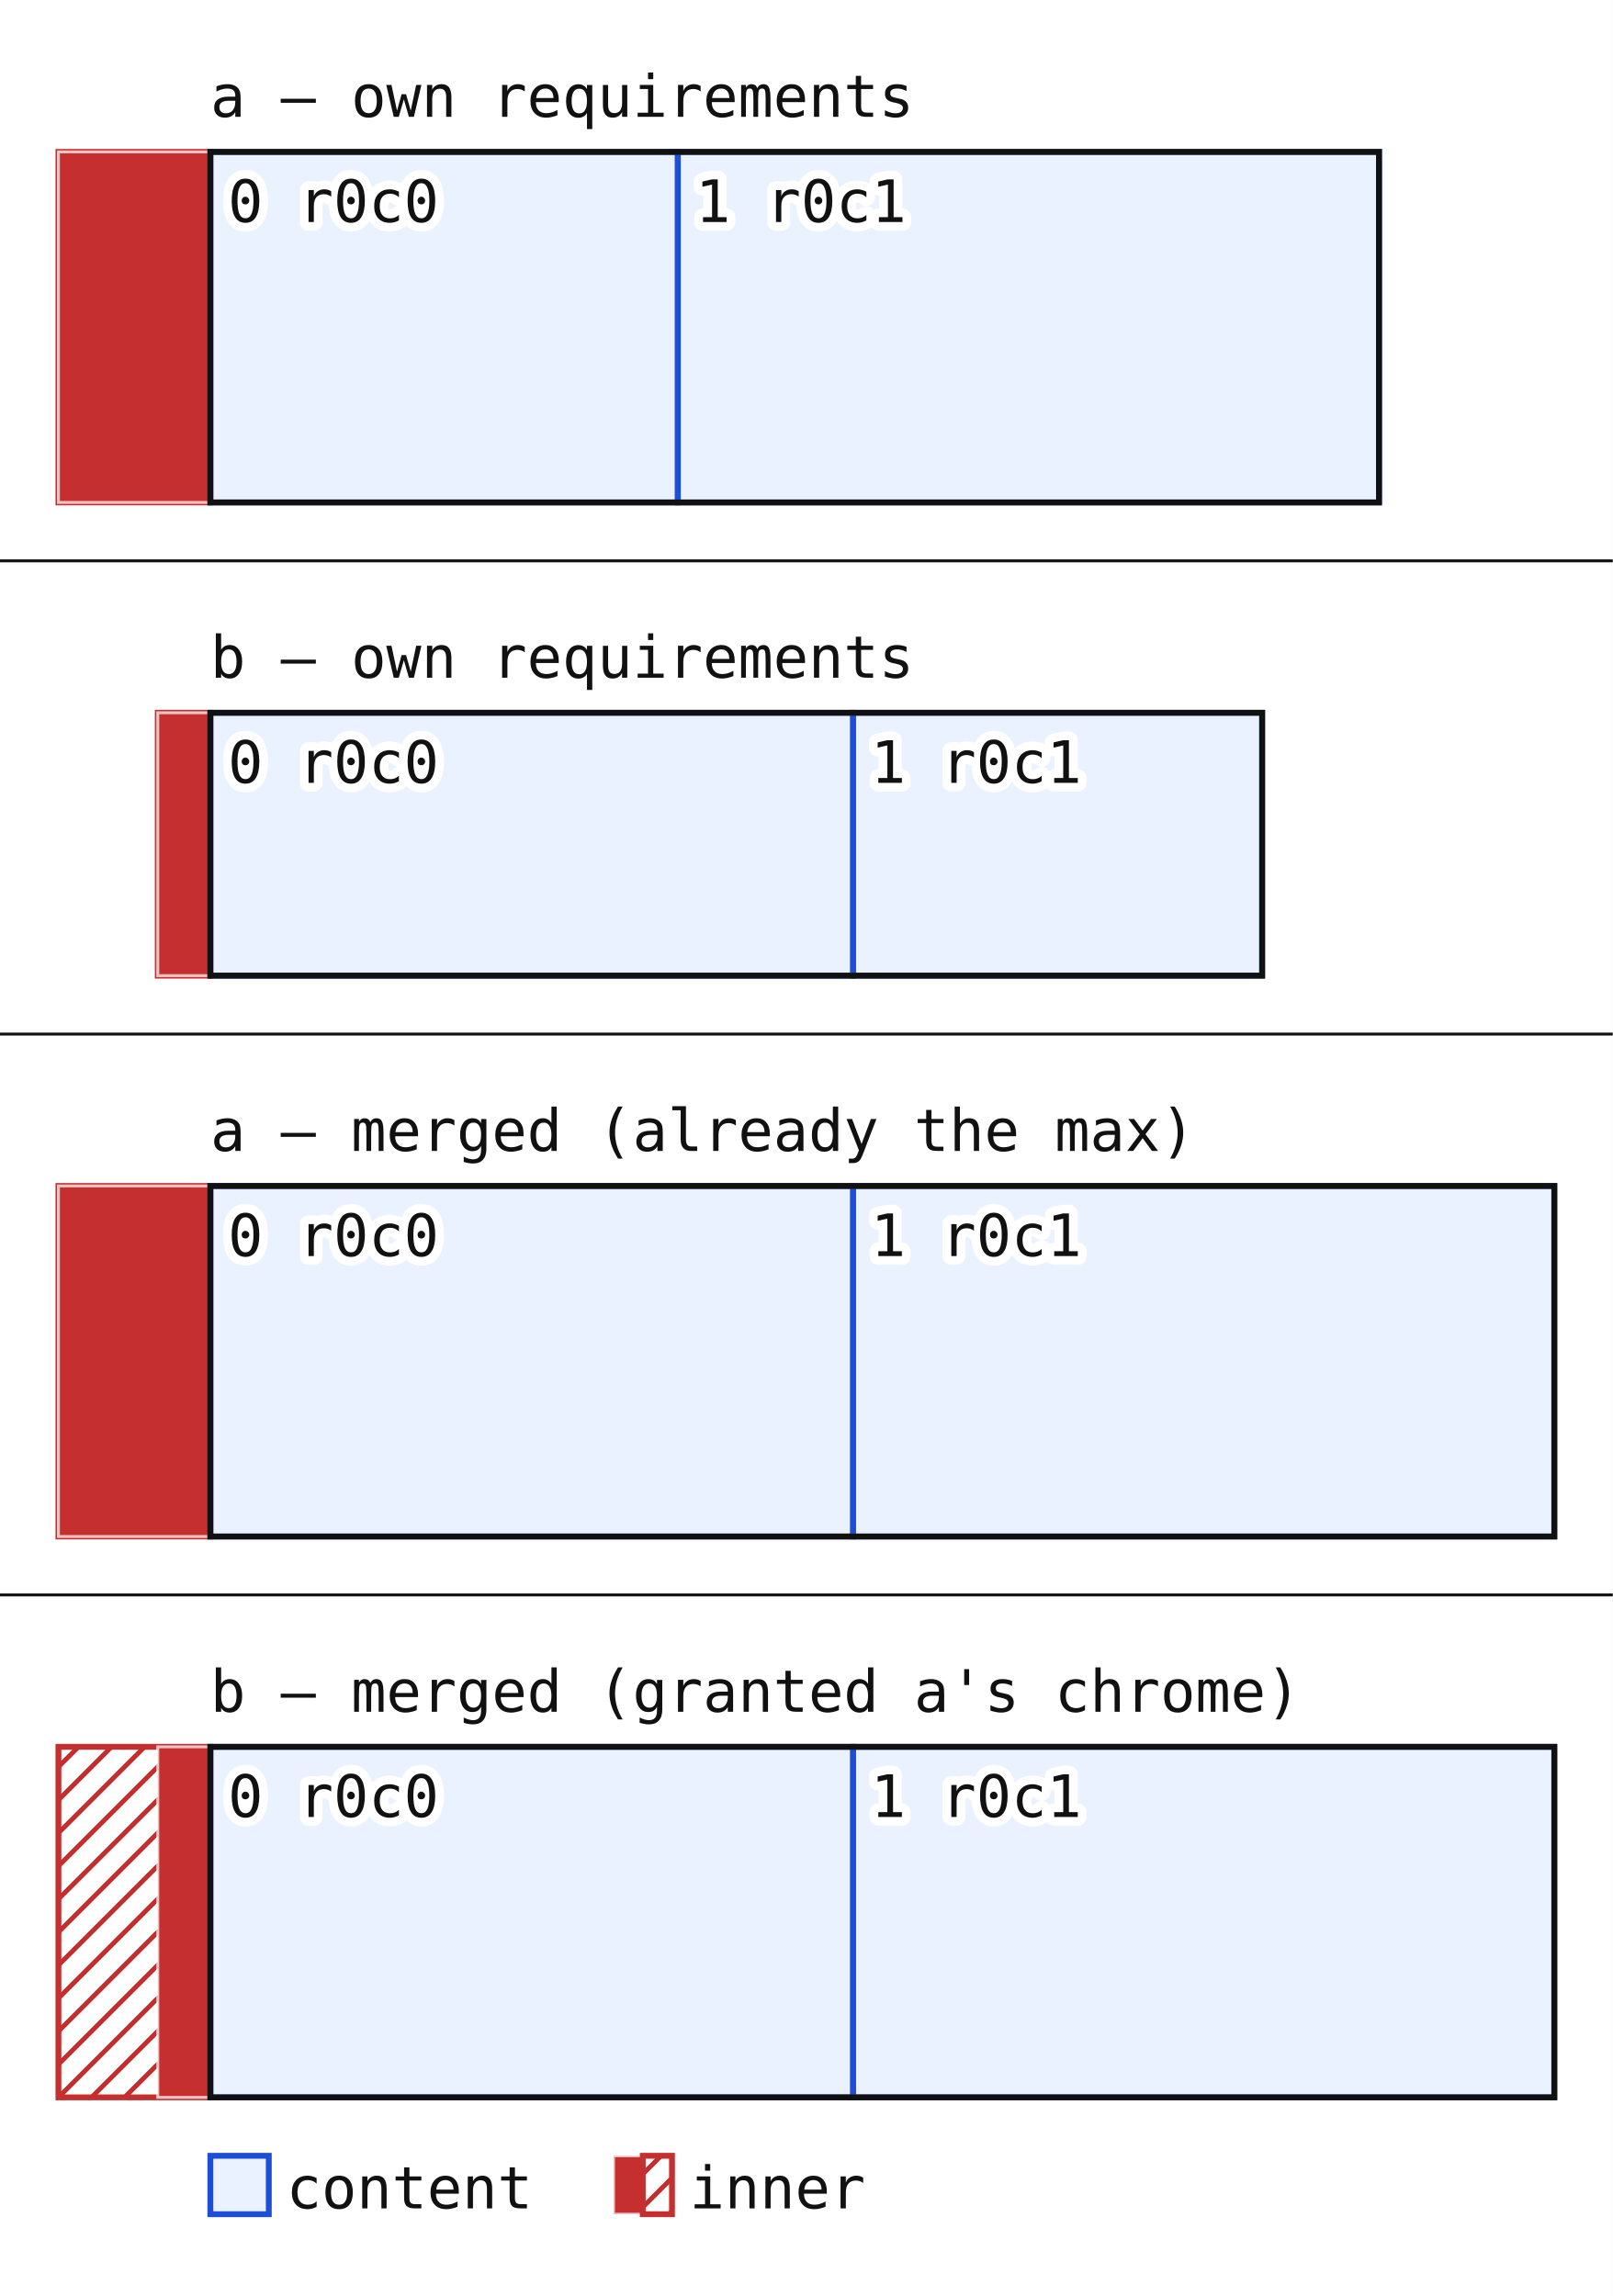
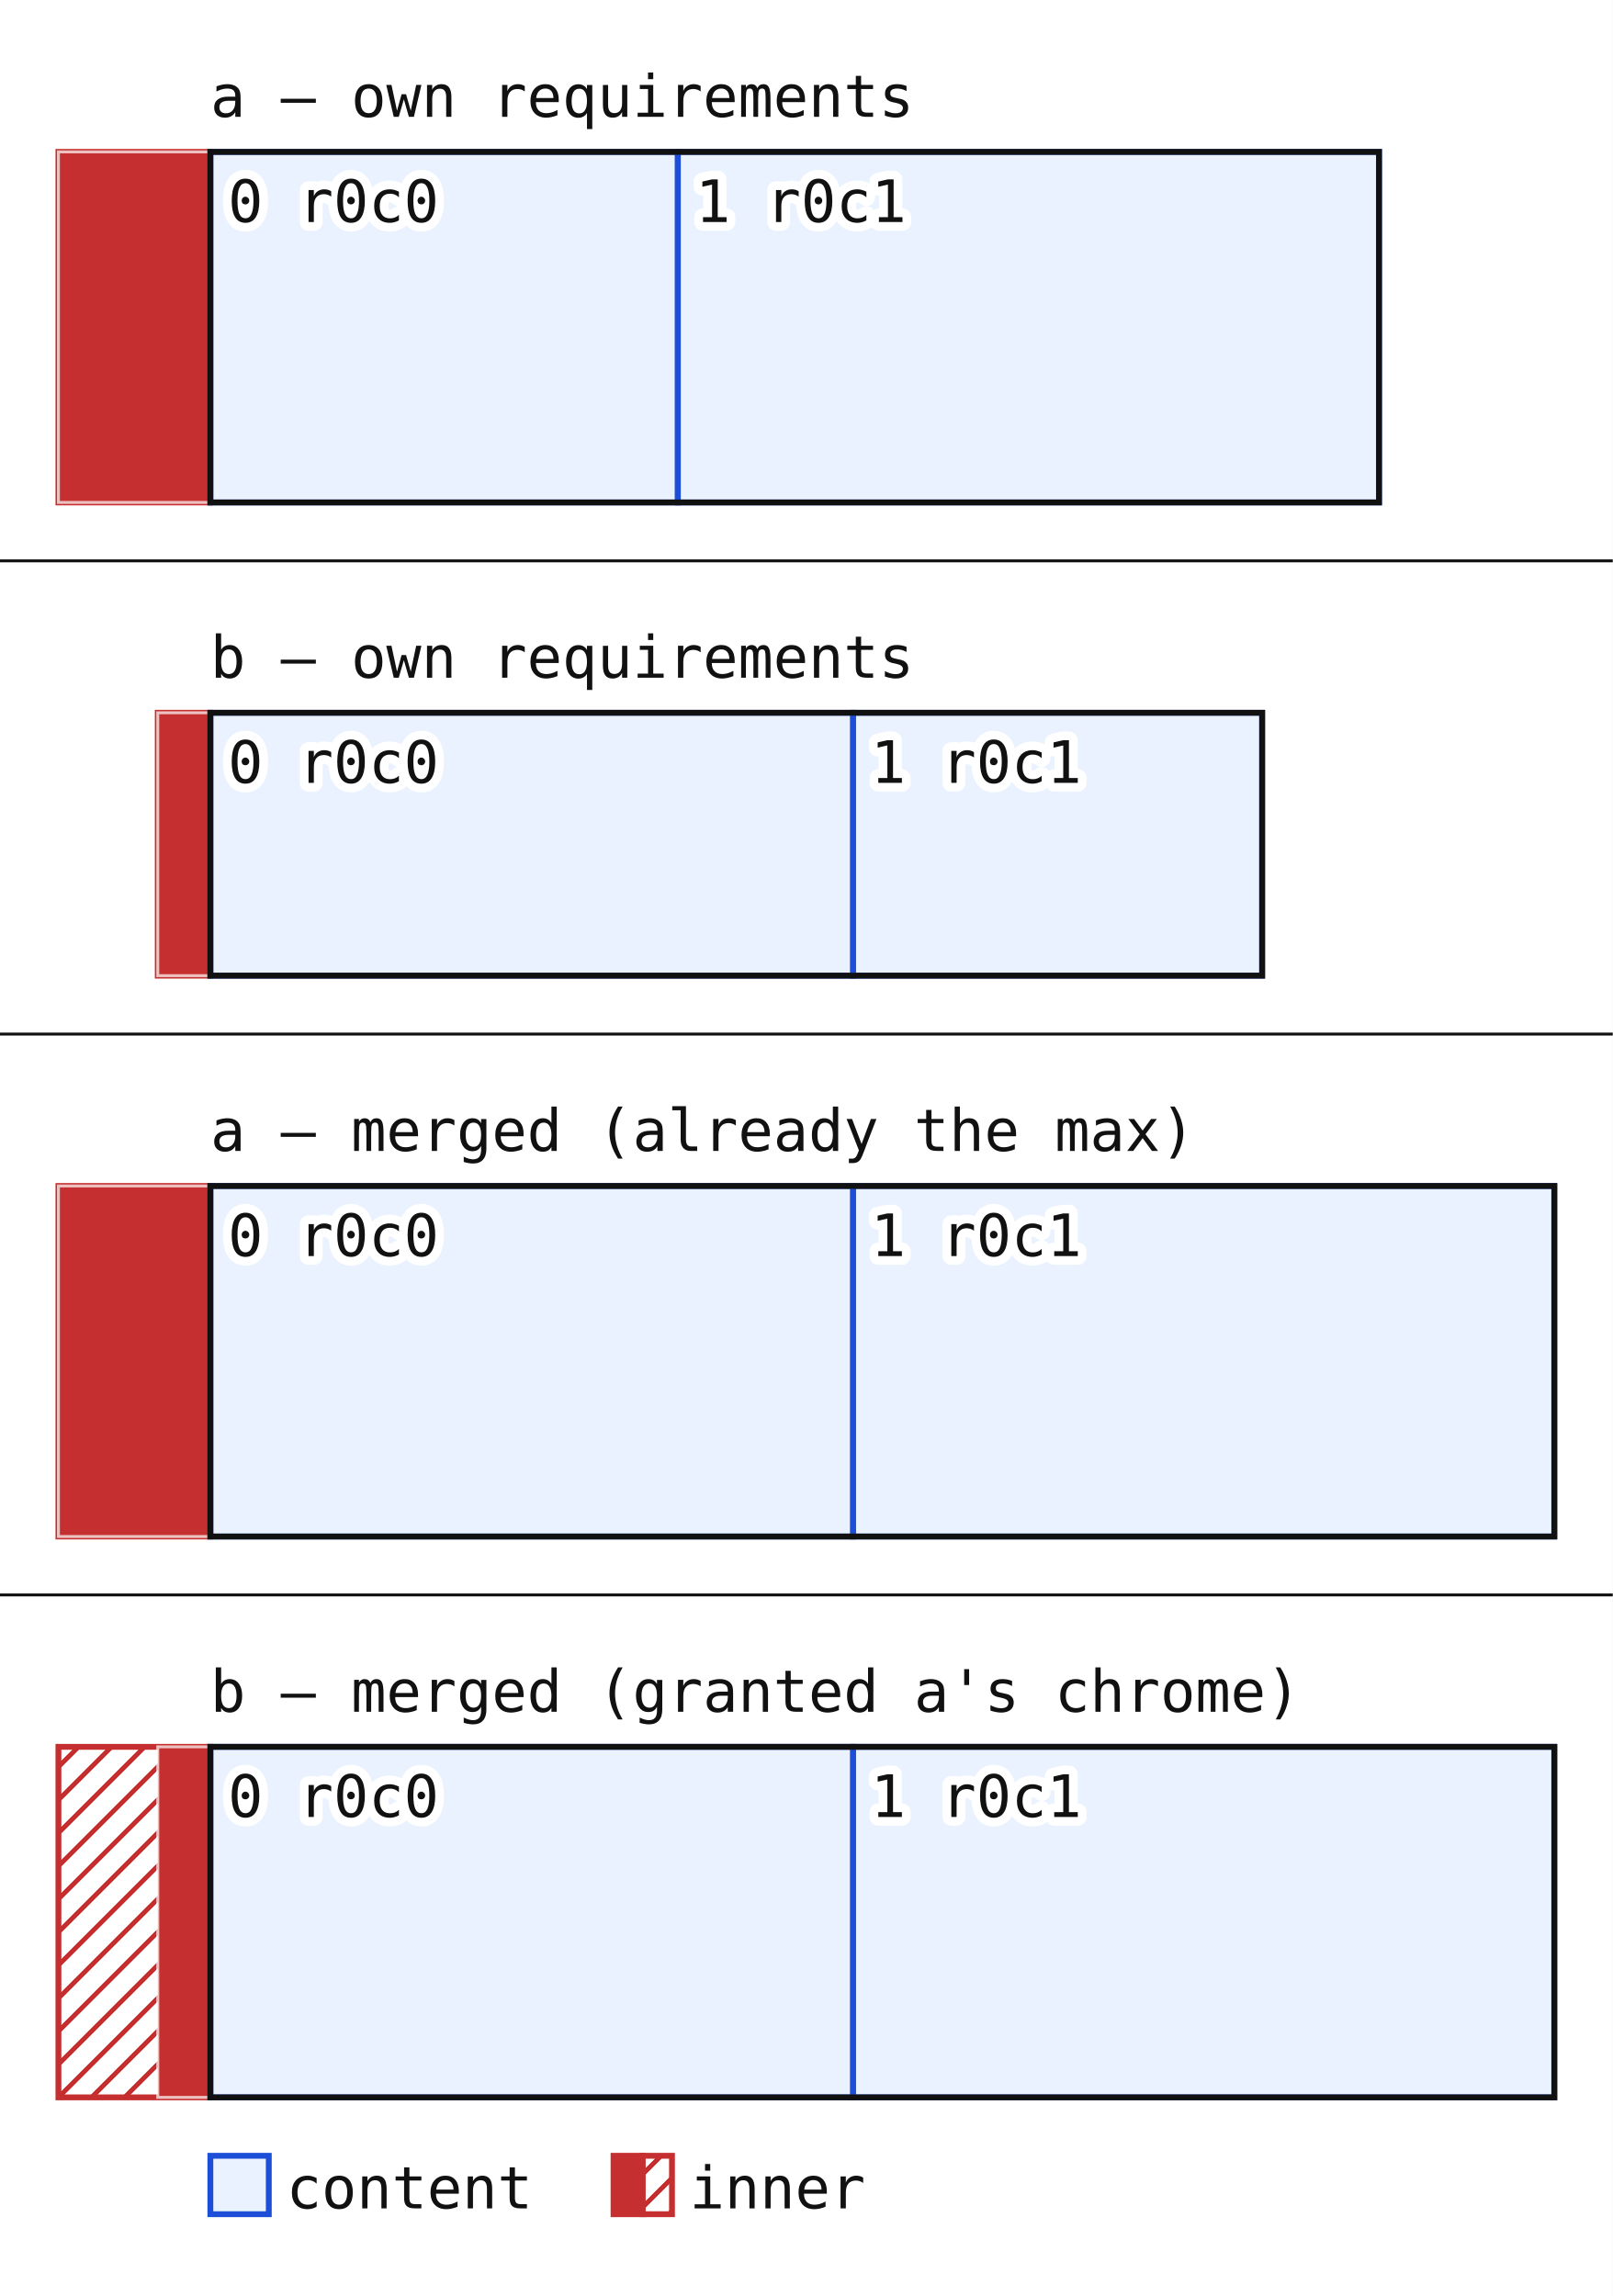
<svg xmlns="http://www.w3.org/2000/svg" viewBox="-36 -10 276 393" font-family="monospace" font-size="10">
  <defs>
    <pattern id="hatch-i0" patternUnits="userSpaceOnUse" width="4" height="4" patternTransform="rotate(45)">
      <rect width="4" height="4" fill="#ffffff" />
      <line x1="0" y1="0" x2="0" y2="4" stroke="#c52f2f" stroke-width="1.6" />
    </pattern>
  </defs>
  <rect x="-36" y="-10" width="276" height="393" fill="#ffffff" />
  <rect x="0" y="0" width="0" height="0" fill="#dbeafe" fill-opacity="0.6" stroke="#1d4ed8" />
  <text x="0" y="10" fill="#111111" stroke="#ffffff" stroke-width="3" stroke-linejoin="round" paint-order="stroke">a — own requirements</text>
  <rect x="-26" y="16" width="26" height="60" fill="url(#hatch-i0)" stroke="#c52f2f" stroke-width="1" />
  <rect x="-26" y="16" width="26" height="60" fill="#c52f2f" stroke="#ffffff" stroke-width="0.5" stroke-opacity="0.7" />
  <rect x="0" y="16" width="80" height="60" fill="#dbeafe" fill-opacity="0.6" stroke="#1d4ed8" />
  <text x="3" y="28" fill="#111111" stroke="#ffffff" stroke-width="3" stroke-linejoin="round" paint-order="stroke">0 r0c0</text>
  <rect x="80" y="16" width="120" height="60" fill="#dbeafe" fill-opacity="0.6" stroke="#1d4ed8" />
  <text x="83" y="28" fill="#111111" stroke="#ffffff" stroke-width="3" stroke-linejoin="round" paint-order="stroke">1 r0c1</text>
  <rect x="0" y="16" width="200" height="60" fill="none" stroke="#111111" stroke-width="1" />
  <rect x="0" y="96" width="0" height="0" fill="#dbeafe" fill-opacity="0.6" stroke="#1d4ed8" />
  <text x="0" y="106" fill="#111111" stroke="#ffffff" stroke-width="3" stroke-linejoin="round" paint-order="stroke">b — own requirements</text>
  <rect x="-9" y="112" width="9" height="45" fill="url(#hatch-i0)" stroke="#c52f2f" stroke-width="1" />
  <rect x="-9" y="112" width="9" height="45" fill="#c52f2f" stroke="#ffffff" stroke-width="0.5" stroke-opacity="0.7" />
  <rect x="0" y="112" width="110" height="45" fill="#dbeafe" fill-opacity="0.6" stroke="#1d4ed8" />
  <text x="3" y="124" fill="#111111" stroke="#ffffff" stroke-width="3" stroke-linejoin="round" paint-order="stroke">0 r0c0</text>
  <rect x="110" y="112" width="70" height="45" fill="#dbeafe" fill-opacity="0.6" stroke="#1d4ed8" />
  <text x="113" y="124" fill="#111111" stroke="#ffffff" stroke-width="3" stroke-linejoin="round" paint-order="stroke">1 r0c1</text>
  <rect x="0" y="112" width="180" height="45" fill="none" stroke="#111111" stroke-width="1" />
  <rect x="0" y="177" width="0" height="0" fill="#dbeafe" fill-opacity="0.6" stroke="#1d4ed8" />
  <text x="0" y="187" fill="#111111" stroke="#ffffff" stroke-width="3" stroke-linejoin="round" paint-order="stroke">a — merged (already the max)</text>
  <rect x="-26" y="193" width="26" height="60" fill="url(#hatch-i0)" stroke="#c52f2f" stroke-width="1" />
  <rect x="-26" y="193" width="26" height="60" fill="#c52f2f" stroke="#ffffff" stroke-width="0.5" stroke-opacity="0.7" />
  <rect x="0" y="193" width="110" height="60" fill="#dbeafe" fill-opacity="0.6" stroke="#1d4ed8" />
  <text x="3" y="205" fill="#111111" stroke="#ffffff" stroke-width="3" stroke-linejoin="round" paint-order="stroke">0 r0c0</text>
  <rect x="110" y="193" width="120" height="60" fill="#dbeafe" fill-opacity="0.6" stroke="#1d4ed8" />
  <text x="113" y="205" fill="#111111" stroke="#ffffff" stroke-width="3" stroke-linejoin="round" paint-order="stroke">1 r0c1</text>
  <rect x="0" y="193" width="230" height="60" fill="none" stroke="#111111" stroke-width="1" />
  <rect x="0" y="273" width="0" height="0" fill="#dbeafe" fill-opacity="0.6" stroke="#1d4ed8" />
  <text x="0" y="283" fill="#111111" stroke="#ffffff" stroke-width="3" stroke-linejoin="round" paint-order="stroke">b — merged (granted a's chrome)</text>
  <rect x="-26" y="289" width="26" height="60" fill="url(#hatch-i0)" stroke="#c52f2f" stroke-width="1" />
  <rect x="-9" y="289" width="9" height="60" fill="#c52f2f" stroke="#ffffff" stroke-width="0.5" stroke-opacity="0.7" />
  <rect x="0" y="289" width="110" height="60" fill="#dbeafe" fill-opacity="0.6" stroke="#1d4ed8" />
  <text x="3" y="301" fill="#111111" stroke="#ffffff" stroke-width="3" stroke-linejoin="round" paint-order="stroke">0 r0c0</text>
  <rect x="110" y="289" width="120" height="60" fill="#dbeafe" fill-opacity="0.6" stroke="#1d4ed8" />
  <text x="113" y="301" fill="#111111" stroke="#ffffff" stroke-width="3" stroke-linejoin="round" paint-order="stroke">1 r0c1</text>
  <rect x="0" y="289" width="230" height="60" fill="none" stroke="#111111" stroke-width="1" />
  <rect x="0" y="359" width="10" height="10" fill="#dbeafe" fill-opacity="0.6" stroke="#1d4ed8" />
  <text x="13" y="368" fill="#111111" stroke="#ffffff" stroke-width="3" stroke-linejoin="round" paint-order="stroke">content</text>
-   <rect x="69" y="359" width="5" height="10" fill="#c52f2f" stroke="#ffffff" stroke-width="0.5" stroke-opacity="0.7" />
+   <rect x="69" y="359" width="5" height="10" fill="#c52f2f" stroke="#c52f2f" stroke-width="1" />
  <rect x="74" y="359" width="5" height="10" fill="url(#hatch-i0)" stroke="#c52f2f" stroke-width="1" />
  <text x="82" y="368" fill="#111111" stroke="#ffffff" stroke-width="3" stroke-linejoin="round" paint-order="stroke">inner</text>
  <line x1="-36" y1="86" x2="240" y2="86" stroke="#111111" stroke-width="0.5" />
  <line x1="-36" y1="167" x2="240" y2="167" stroke="#111111" stroke-width="0.5" />
  <line x1="-36" y1="263" x2="240" y2="263" stroke="#111111" stroke-width="0.5" />
</svg>
